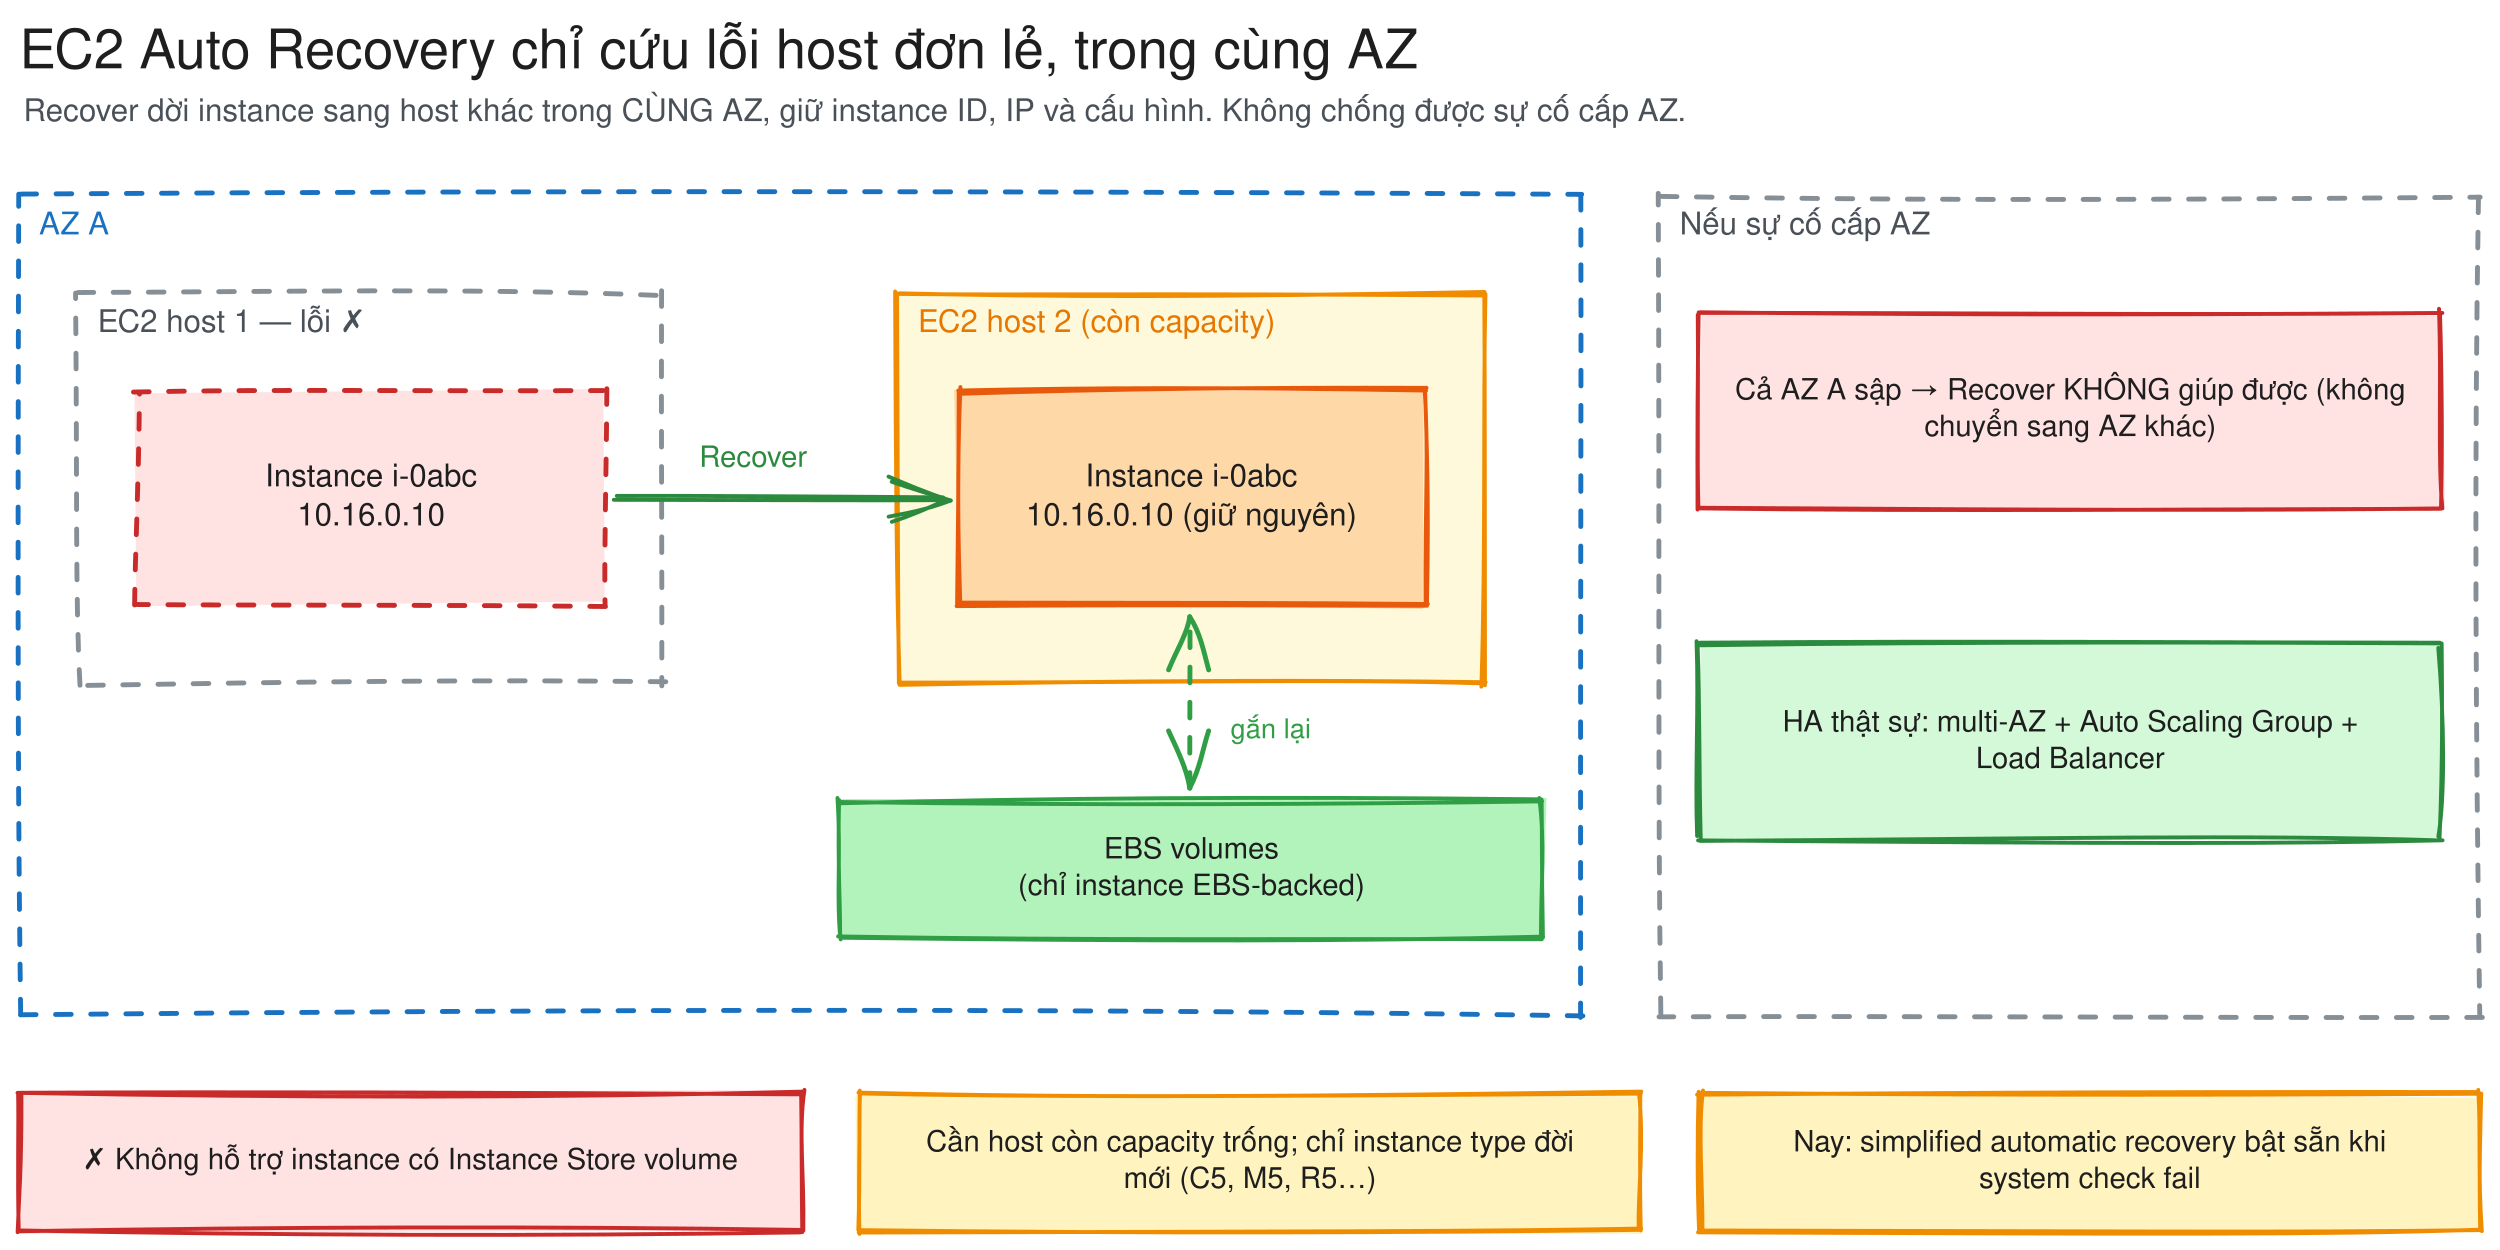
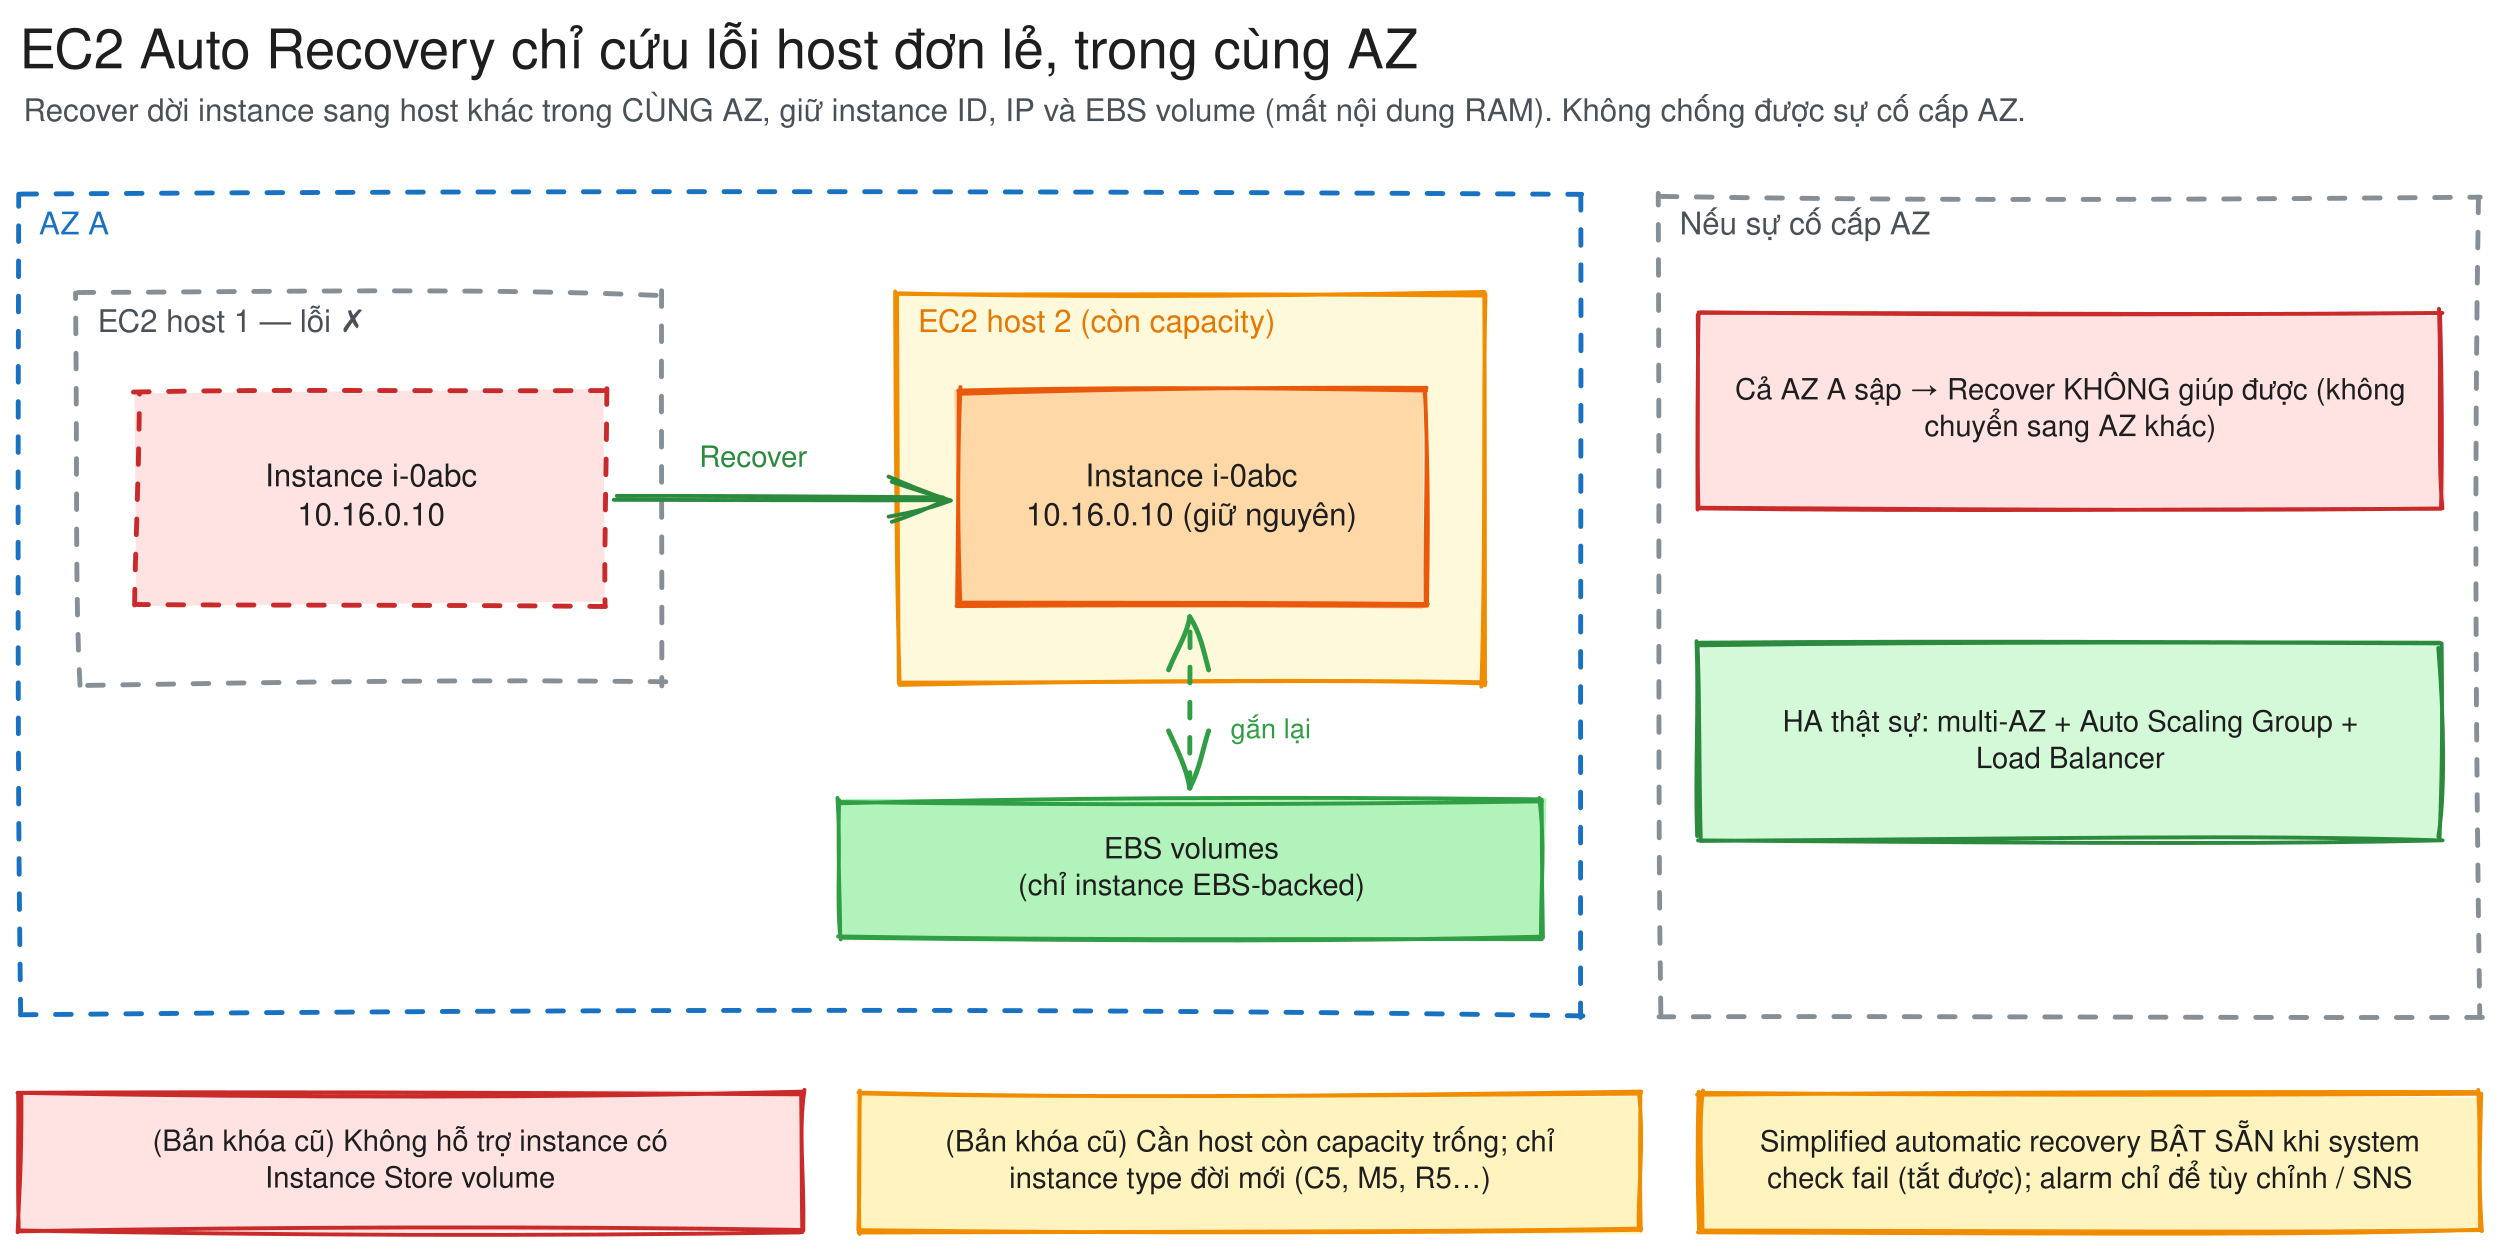
<svg xmlns="http://www.w3.org/2000/svg" version="1.1" viewBox="0 0 1280 640" width="1280" height="640">
  <defs>
    <style>
      @font-face {
        font-family: "Virgil";
        src: url("https://excalidraw.com/Virgil.woff2");
      }
      @font-face {
        font-family: "Cascadia";
        src: url("https://excalidraw.com/Cascadia.woff2");
      }
    </style>
  </defs>
  <rect x="0" y="0" width="1280" height="640" fill="#ffffff" />
  <g transform="translate(10 10) rotate(0 371.7 17.5)">
    <text x="0" y="25" font-family="Helvetica, Segoe UI Emoji" font-size="28px" fill="#1e1e1e" text-anchor="start" style="white-space: pre;" direction="ltr">EC2 Auto Recovery chỉ cứu lỗi host đơn lẻ, trong cùng AZ</text>
  </g>
-   <g transform="translate(12 48) rotate(0 429.68 10)">
-     <text x="0" y="14" font-family="Helvetica, Segoe UI Emoji" font-size="16px" fill="#495057" text-anchor="start" style="white-space: pre;" direction="ltr">Recover dời instance sang host khác trong CÙNG AZ, giữ instance ID, IP và cấu hình. Không chống được sự cố cấp AZ.</text>
+   <g transform="translate(12 48) rotate(0 508.83 10)">
+     <text x="0" y="14" font-family="Helvetica, Segoe UI Emoji" font-size="16px" fill="#495057" text-anchor="start" style="white-space: pre;" direction="ltr">Recover dời instance sang host khác trong CÙNG AZ, giữ instance ID, IP và EBS volume (mất nội dung RAM). Không chống được sự cố cấp AZ.</text>
  </g>
  <g stroke-linecap="round" transform="translate(10 100) rotate(0 400 210)">
    <path d="M0.71 -0.63 C294.57 -2.72, 588.93 -1.85, 799.82 -0.49 M799.38 -0.42 C799.68 90.8, 799.13 182.52, 799.24 420.89 M800.43 420.13 C554.7 416.32, 309.65 416.57, 0.03 419.57 M0.58 419.62 C-0.55 332.31, -1.14 242.56, -0.41 -0.59" stroke="#1971c2" stroke-width="2.5" fill="none" stroke-dasharray="8 10" />
  </g>
  <g transform="translate(20 106) rotate(0 17.6 10)">
    <text x="0" y="14" font-family="Helvetica, Segoe UI Emoji" font-size="16px" fill="#1971c2" text-anchor="start" style="white-space: pre;" direction="ltr">AZ A</text>
  </g>
  <g stroke-linecap="round" transform="translate(40 150) rotate(0 150 100)">
    <path d="M-0.03 -0.24 C102.73 -0.52, 202.56 -2.76, 299.75 1.36 M298.72 -1.12 C298.46 70.83, 299.02 142.52, 298.85 201.14 M300.87 199.06 C207.01 197.9, 116.33 199.01, -1.08 201.02 M0.96 200.83 C-1.52 154.48, -0.35 109.27, -1.31 0.06" stroke="#868e96" stroke-width="2.5" fill="none" stroke-dasharray="8 10" />
  </g>
  <g transform="translate(50 156) rotate(0 66.16 10)">
    <text x="0" y="14" font-family="Helvetica, Segoe UI Emoji" font-size="16px" fill="#495057" text-anchor="start" style="white-space: pre;" direction="ltr">EC2 host 1 — lỗi ✗</text>
  </g>
  <g stroke-linecap="round" transform="translate(460 150) rotate(0 150 100)">
    <path d="M-0.03 0.23 L300.65 -0.53 L301.07 199.58 L0.51 198.26" stroke="none" stroke-width="0" fill="#fff9db" />
    <path d="M-1.04 0.48 C61.95 1.21, 123.65 0.05, 300.44 1.32 M0.46 0.18 C78.75 2.06, 155.76 2.29, 300.03 -0.52 M300.55 0.52 C299.25 62.4, 300.78 128.5, 298.47 201.59 M299.95 0.21 C300.37 54.26, 300.14 108.16, 300.31 200.83 M299.96 199.91 C221.74 197.46, 141.53 199.58, 0.98 199.48 M300.62 199.29 C212.97 198.11, 126.18 198.3, 0.58 200.66 M0.59 198.26 C-0.91 149.71, -1.33 98.82, -1.7 -0.76 M0.21 199.81 C-0.17 158.7, -0.34 117.4, -0.69 0.18" stroke="#f08c00" stroke-width="2" fill="none" />
  </g>
  <g transform="translate(470 156) rotate(0 96 10)">
    <text x="0" y="14" font-family="Helvetica, Segoe UI Emoji" font-size="16px" fill="#e67700" text-anchor="start" style="white-space: pre;" direction="ltr">EC2 host 2 (còn capacity)</text>
  </g>
  <g stroke-linecap="round" transform="translate(850 100) rotate(0 210 210)">
    <path d="M0.58 0.55 C106.02 2.35, 211.01 2.77, 419.84 0.95 M418.98 0.89 C416.71 139.58, 417.63 277.92, 419.63 419.61 M420.96 420.93 C274.21 421.21, 130.32 420.09, -0.57 420.62 M0.35 418.94 C-1.34 307.37, -0.15 196.68, -0.98 -0.99" stroke="#868e96" stroke-width="2.5" fill="none" stroke-dasharray="8 10" />
  </g>
  <g transform="translate(860 106) rotate(0 62.48 10)">
    <text x="0" y="14" font-family="Helvetica, Segoe UI Emoji" font-size="16px" fill="#495057" text-anchor="start" style="white-space: pre;" direction="ltr">Nếu sự cố cấp AZ</text>
  </g>
  <g stroke-linecap="round" transform="translate(70 200) rotate(0 120 55)">
    <path d="M-1.15 1.36 L238.93 -0.85 L239.62 108 L-0.22 110.33" stroke="none" stroke-width="0" fill="#ffe3e3" />
    <path d="M-1.65 0.73 C69.08 -0.84, 141.62 0.39, 238.76 -0.03 M240.7 -0.95 C240.51 41.36, 239.26 81.2, 239.8 110.22 M239.99 110.53 C147.58 109.56, 56.4 110.06, -0.72 109.51 M-1.09 109.73 C-0.8 81.15, 0.84 55.72, 1.44 1.52" stroke="#c92a2a" stroke-width="2.5" fill="none" stroke-dasharray="8 10" />
  </g>
  <g transform="translate(131.2 235) rotate(0 58.8 20)">
    <text x="58.8" y="14" font-family="Helvetica, Segoe UI Emoji" font-size="16px" fill="#1e1e1e" text-anchor="middle" style="white-space: pre;" direction="ltr">Instance i-0abc</text>
    <text x="58.8" y="34" font-family="Helvetica, Segoe UI Emoji" font-size="16px" fill="#1e1e1e" text-anchor="middle" style="white-space: pre;" direction="ltr">10.16.0.10</text>
  </g>
  <g stroke-linecap="round" transform="translate(490 200) rotate(0 120 55)">
    <path d="M-1.52 -0.38 L238.86 0.41 L238.48 111.85 L1.04 108.4" stroke="none" stroke-width="0" fill="#ffd8a8" />
    <path d="M1.26 1.63 C79.18 -0.89, 157.55 -1.73, 240.39 -1.43 M0.62 -0.05 C67.82 -1.56, 134.46 -1.79, 240.16 -0.04 M239.36 -0.87 C241.59 28.48, 239.55 58.67, 239.89 109.43 M239.66 -0.57 C240.3 25.72, 241.78 50.04, 240.6 110.17 M241.05 109.25 C173.65 108.56, 107.96 108.68, 1.45 108.53 M239.55 110.17 C173.61 110.13, 106.47 109.56, -0.21 110.34 M1.67 109.19 C0.63 76.41, -0.07 43.27, 1.73 -1.82 M0.02 109.28 C0.31 77.98, 0.87 46, 0.87 0.38" stroke="#e8590c" stroke-width="2" fill="none" />
  </g>
  <g transform="translate(521.36 235) rotate(0 88.64 20)">
    <text x="88.64" y="14" font-family="Helvetica, Segoe UI Emoji" font-size="16px" fill="#1e1e1e" text-anchor="middle" style="white-space: pre;" direction="ltr">Instance i-0abc</text>
    <text x="88.64" y="34" font-family="Helvetica, Segoe UI Emoji" font-size="16px" fill="#1e1e1e" text-anchor="middle" style="white-space: pre;" direction="ltr">10.16.0.10 (giữ nguyên)</text>
  </g>
  <g stroke-linecap="round" transform="translate(430 410) rotate(0 180 35)">
    <path d="M-0.84 -0.89 L361.79 -1.41 L359.71 70.32 L-1.25 69.97" stroke="none" stroke-width="0" fill="#b2f2bb" />
    <path d="M0.7 1.26 C107.74 -1.44, 214.59 -2.25, 358.95 -0.75 M-0.22 0.62 C129.22 2.54, 258.18 1.78, 359.57 0.3 M358.09 -1.43 C361.14 21.66, 359.01 41.42, 358.96 68.09 M359.3 -0.65 C359.58 14.6, 359.22 29.4, 359.98 70.04 M359.4 70.88 C243.22 70.5, 126.47 71.65, -0.9 69.45 M360.05 69.54 C262.05 72.07, 164.81 72.04, 0.34 70.12 M0.42 70.98 C-2.04 49.53, 0.74 29.6, -1.22 -1.45 M0.16 69.04 C0.2 51.11, -1.17 32.25, -0.39 -0.35" stroke="#2f9e44" stroke-width="2" fill="none" />
  </g>
  <g transform="translate(518.8 426.25) rotate(0 91.2 18.75)">
    <text x="91.2" y="13.25" font-family="Helvetica, Segoe UI Emoji" font-size="15px" fill="#1e1e1e" text-anchor="middle" style="white-space: pre;" direction="ltr">EBS volumes</text>
    <text x="91.2" y="32" font-family="Helvetica, Segoe UI Emoji" font-size="15px" fill="#1e1e1e" text-anchor="middle" style="white-space: pre;" direction="ltr">(chỉ instance EBS-backed)</text>
  </g>
  <g stroke-linecap="round" transform="translate(870 160) rotate(0 190 50)">
    <path d="M1.29 1.03 L380.25 1.79 L381.82 100.1 L-1.82 99.66" stroke="none" stroke-width="0" fill="#ffe3e3" />
    <path d="M1.11 0.21 C124.51 0.05, 248.68 1.49, 379.32 0.28 M0.4 -0.13 C99.73 0.98, 199.49 1.5, 380.5 0.23 M378.77 -1.89 C380.11 35.84, 378.05 75.69, 380.44 99.43 M379.28 -0.04 C380.31 35.95, 380.48 72.04, 379.78 100.47 M379.06 100.5 C252.55 100.7, 126.55 101.96, 0.5 100.31 M380.54 100.3 C292.55 101.36, 204.56 101.28, -0.16 99.97 M-0.43 99.54 C-1.17 71.54, -0.36 43.2, -0.75 1.2 M-0.86 100.9 C-1 65.52, -0.87 29.91, -0.27 -0.05" stroke="#c92a2a" stroke-width="2" fill="none" />
  </g>
  <g transform="translate(897.175 191.25) rotate(0 162.825 18.75)">
    <text x="162.825" y="13.25" font-family="Helvetica, Segoe UI Emoji" font-size="15px" fill="#1e1e1e" text-anchor="middle" style="white-space: pre;" direction="ltr">Cả AZ A sập → Recover KHÔNG giúp được (không</text>
    <text x="162.825" y="32" font-family="Helvetica, Segoe UI Emoji" font-size="15px" fill="#1e1e1e" text-anchor="middle" style="white-space: pre;" direction="ltr">chuyển sang AZ khác)</text>
  </g>
  <g stroke-linecap="round" transform="translate(870 330) rotate(0 190 50)">
    <path d="M0.92 -1.95 L379.22 -0.27 L379.42 99.1 L-0.68 100.49" stroke="none" stroke-width="0" fill="#d3f9d8" />
    <path d="M0.3 -0.93 C140.52 -2.08, 281.94 -0.92, 379.18 -0.94 M-0.39 0.4 C138 -1.46, 275.79 -1.12, 379.99 -0.58 M378.4 1.75 C381.54 39.2, 381.86 78.46, 378.43 98.27 M380.13 -0.56 C380.37 30.06, 380.74 58.68, 379.03 99.45 M379.71 100.29 C279.56 97.17, 181.09 99.44, 0.43 100.55 M380.6 100.24 C301.58 102.11, 223.68 102.01, -0.59 100.28 M-1.08 98.04 C-2.24 67.47, -0.16 31.31, -1.37 -1.71 M0.79 100.33 C-0.11 64.64, 0.28 30.66, -0.81 0.18" stroke="#2b8a3e" stroke-width="2" fill="none" />
  </g>
  <g transform="translate(904.525 361.25) rotate(0 155.475 18.75)">
    <text x="155.475" y="13.25" font-family="Helvetica, Segoe UI Emoji" font-size="15px" fill="#1e1e1e" text-anchor="middle" style="white-space: pre;" direction="ltr">HA thật sự: multi-AZ + Auto Scaling Group +</text>
    <text x="155.475" y="32" font-family="Helvetica, Segoe UI Emoji" font-size="15px" fill="#1e1e1e" text-anchor="middle" style="white-space: pre;" direction="ltr">Load Balancer</text>
  </g>
  <g stroke-linecap="round" transform="translate(10 560) rotate(0 200 35)">
    <path d="M0.22 -0.55 L398.9 -2 L400.61 69.67 L-0.9 71.76" stroke="none" stroke-width="0" fill="#ffe3e3" />
    <path d="M-1.03 -0.47 C138.33 2.11, 278.08 2.27, 400.96 -1.1 M0.16 -0.51 C118.33 -1.04, 236.39 -0.67, 400.26 0.31 M401.88 -1.98 C398.67 19.86, 401.82 40.28, 401.31 70.08 M400.16 -0.26 C400.53 23.22, 400.41 49.14, 400.76 70.86 M399.59 71 C265.81 73.05, 132.21 72.53, 0.95 70 M400.21 69.71 C267.75 67.75, 134.99 68.1, -0.45 70.41 M-0.98 70.9 C-0.36 53.91, 1.16 37.64, 0.97 -0.03 M-0.43 69.45 C-1.13 42.21, -0.36 14.45, -0.74 -0.43" stroke="#c92a2a" stroke-width="2" fill="none" />
  </g>
-   <g transform="translate(35.325 585.625) rotate(0 174.675 9.375)">
-     <text x="174.675" y="13" font-family="Helvetica, Segoe UI Emoji" font-size="15px" fill="#1e1e1e" text-anchor="middle" style="white-space: pre;" direction="ltr">✗ Không hỗ trợ instance có Instance Store volume</text>
+   <g transform="translate(71.72 576.25) rotate(0 138.28 18.75)">
+     <text x="138.28" y="13" font-family="Helvetica, Segoe UI Emoji" font-size="15px" fill="#1e1e1e" text-anchor="middle" style="white-space: pre;" direction="ltr">(Bản khóa cũ) Không hỗ trợ instance có</text>
+     <text x="138.28" y="31.75" font-family="Helvetica, Segoe UI Emoji" font-size="15px" fill="#1e1e1e" text-anchor="middle" style="white-space: pre;" direction="ltr">Instance Store volume</text>
  </g>
  <g stroke-linecap="round" transform="translate(440 560) rotate(0 200 35)">
    <path d="M-1.99 0.79 L398.06 1.36 L400.95 71.8 L-1.38 71.2" stroke="none" stroke-width="0" fill="#fff3bf" />
    <path d="M-0.45 -0.6 C117.96 2.42, 234.36 1.31, 400.33 -1.11 M0.57 -0.12 C92.82 1.8, 186.19 1.47, 400.08 -0.05 M399.16 -0.12 C401.96 25.94, 398.5 50.58, 399.02 69.52 M399.83 0.92 C399.89 20.14, 399.39 39.28, 400.08 69.96 M400.31 69.03 C319.44 70.52, 238.97 70.49, -0.33 71.06 M400.09 69.69 C275.94 71.2, 151.84 71.61, -0.11 69.83 M0.07 71.77 C-0.55 52.74, 0.05 35.44, 0.2 -1.6 M-0.54 69.68 C0.47 43.46, -0.31 15.05, 0.28 0.66" stroke="#f08c00" stroke-width="2" fill="none" />
  </g>
-   <g transform="translate(464.05 576.25) rotate(0 175.95 18.75)">
-     <text x="175.95" y="13.25" font-family="Helvetica, Segoe UI Emoji" font-size="15px" fill="#1e1e1e" text-anchor="middle" style="white-space: pre;" direction="ltr">Cần host còn capacity trống; chỉ instance type đời</text>
-     <text x="175.95" y="32" font-family="Helvetica, Segoe UI Emoji" font-size="15px" fill="#1e1e1e" text-anchor="middle" style="white-space: pre;" direction="ltr">mới (C5, M5, R5…)</text>
+   <g transform="translate(478.12 576.25) rotate(0 161.88 18.75)">
+     <text x="161.88" y="13.25" font-family="Helvetica, Segoe UI Emoji" font-size="15px" fill="#1e1e1e" text-anchor="middle" style="white-space: pre;" direction="ltr">(Bản khóa cũ) Cần host còn capacity trống; chỉ</text>
+     <text x="161.88" y="32" font-family="Helvetica, Segoe UI Emoji" font-size="15px" fill="#1e1e1e" text-anchor="middle" style="white-space: pre;" direction="ltr">instance type đời mới (C5, M5, R5…)</text>
  </g>
  <g stroke-linecap="round" transform="translate(870 560) rotate(0 200 35)">
    <path d="M0.61 -0.38 L398.59 1.97 L401.55 68.98 L1.8 70.41" stroke="none" stroke-width="0" fill="#fff3bf" />
    <path d="M-1.1 0.5 C91.94 -0.22, 185.7 -1.02, 399.03 -0.9 M-0.14 -0.47 C109.05 0.43, 217.86 0.98, 399.53 0 M398.88 -1.95 C400.26 21.56, 398.65 42.33, 400.69 70.34 M400.39 -0.08 C399.93 18.75, 399.21 37.51, 399.86 69.83 M400.7 69.56 C317.3 72.38, 234.66 71.8, -0.62 70.96 M400.56 69.81 C300.5 71.12, 200.94 70.34, 0.44 70.02 M1.66 70.23 C1.82 46.11, -0.76 18.51, 1.95 -1.65 M-0.05 70.98 C-1.05 45.93, -0.96 21.86, -0.33 -0.97" stroke="#f08c00" stroke-width="2" fill="none" />
  </g>
-   <g transform="translate(904.85 576.25) rotate(0 165.15 18.75)">
-     <text x="165.15" y="13.25" font-family="Helvetica, Segoe UI Emoji" font-size="15px" fill="#1e1e1e" text-anchor="middle" style="white-space: pre;" direction="ltr">Nay: simplified automatic recovery bật sẵn khi</text>
-     <text x="165.15" y="32" font-family="Helvetica, Segoe UI Emoji" font-size="15px" fill="#1e1e1e" text-anchor="middle" style="white-space: pre;" direction="ltr">system check fail</text>
+   <g transform="translate(886.9 576.25) rotate(0 183.1 18.75)">
+     <text x="183.1" y="13.25" font-family="Helvetica, Segoe UI Emoji" font-size="15px" fill="#1e1e1e" text-anchor="middle" style="white-space: pre;" direction="ltr">Simplified automatic recovery BẬT SẴN khi system</text>
+     <text x="183.1" y="32" font-family="Helvetica, Segoe UI Emoji" font-size="15px" fill="#1e1e1e" text-anchor="middle" style="white-space: pre;" direction="ltr">check fail (tắt được); alarm chỉ để tùy chỉnh / SNS</text>
  </g>
  <g stroke-linecap="round">
    <g transform="translate(316 255) rotate(0 84 0)">
      <path d="M-0.19 -1.12 C27.67 -1.28, 138.95 -0.64, 166.89 -0.33 M-1.74 0.9 C26.5 0.87, 140.99 1.39, 169.02 1.04" stroke="#2b8a3e" stroke-width="2" fill="none" />
    </g>
    <g transform="translate(316 255) rotate(0 84 0)">
      <path d="M138.99 9.53 C148.06 7.68, 157.63 6.29, 170.73 1.27 M140.62 12.18 C150.39 9.09, 159.75 4.92, 168.27 0.95" stroke="#2b8a3e" stroke-width="2" fill="none" />
    </g>
    <g transform="translate(316 255) rotate(0 84 0)">
      <path d="M138.93 -10.99 C148.12 -7.16, 157.7 -2.86, 170.73 1.27 M140.56 -8.34 C150.26 -4.85, 159.64 -2.45, 168.27 0.95" stroke="#2b8a3e" stroke-width="2" fill="none" />
    </g>
  </g>
  <g stroke-linecap="round">
    <g transform="translate(610 404) rotate(0 0 -44)">
      <path d="M-0.76 -0.42 C-0.96 -15.06, -0.63 -73.64, -0.71 -88.04" stroke="#2f9e44" stroke-width="2.5" fill="none" stroke-dasharray="8 10" />
    </g>
    <g transform="translate(610 404) rotate(0 0 -44)">
      <path d="M-11.7 -29.79 C-7.61 -20.87, -2.11 -9.9, -0.92 -0.61" stroke="#2f9e44" stroke-width="2.5" fill="none" />
    </g>
    <g transform="translate(610 404) rotate(0 0 -44)">
      <path d="M8.82 -29.78 C5.87 -21, 4.34 -10.03, -0.92 -0.61" stroke="#2f9e44" stroke-width="2.5" fill="none" />
    </g>
    <g transform="translate(610 404) rotate(0 0 -44)">
      <path d="M8.83 -61.02 C6.01 -71.57, 4.49 -79.94, -0.86 -88.23" stroke="#2f9e44" stroke-width="2.5" fill="none" />
    </g>
    <g transform="translate(610 404) rotate(0 0 -44)">
      <path d="M-11.69 -61.03 C-7.47 -71.45, -1.96 -79.81, -0.86 -88.23" stroke="#2f9e44" stroke-width="2.5" fill="none" />
    </g>
  </g>
  <g transform="translate(358 226) rotate(0 28.65 9.375)">
    <text x="0" y="13" font-family="Helvetica, Segoe UI Emoji" font-size="15px" fill="#2b8a3e" text-anchor="start" style="white-space: pre;" direction="ltr">Recover</text>
  </g>
  <g transform="translate(630 366) rotate(0 21 8.75)">
    <text x="0" y="12" font-family="Helvetica, Segoe UI Emoji" font-size="14px" fill="#2f9e44" text-anchor="start" style="white-space: pre;" direction="ltr">gắn lại</text>
  </g>
</svg>
